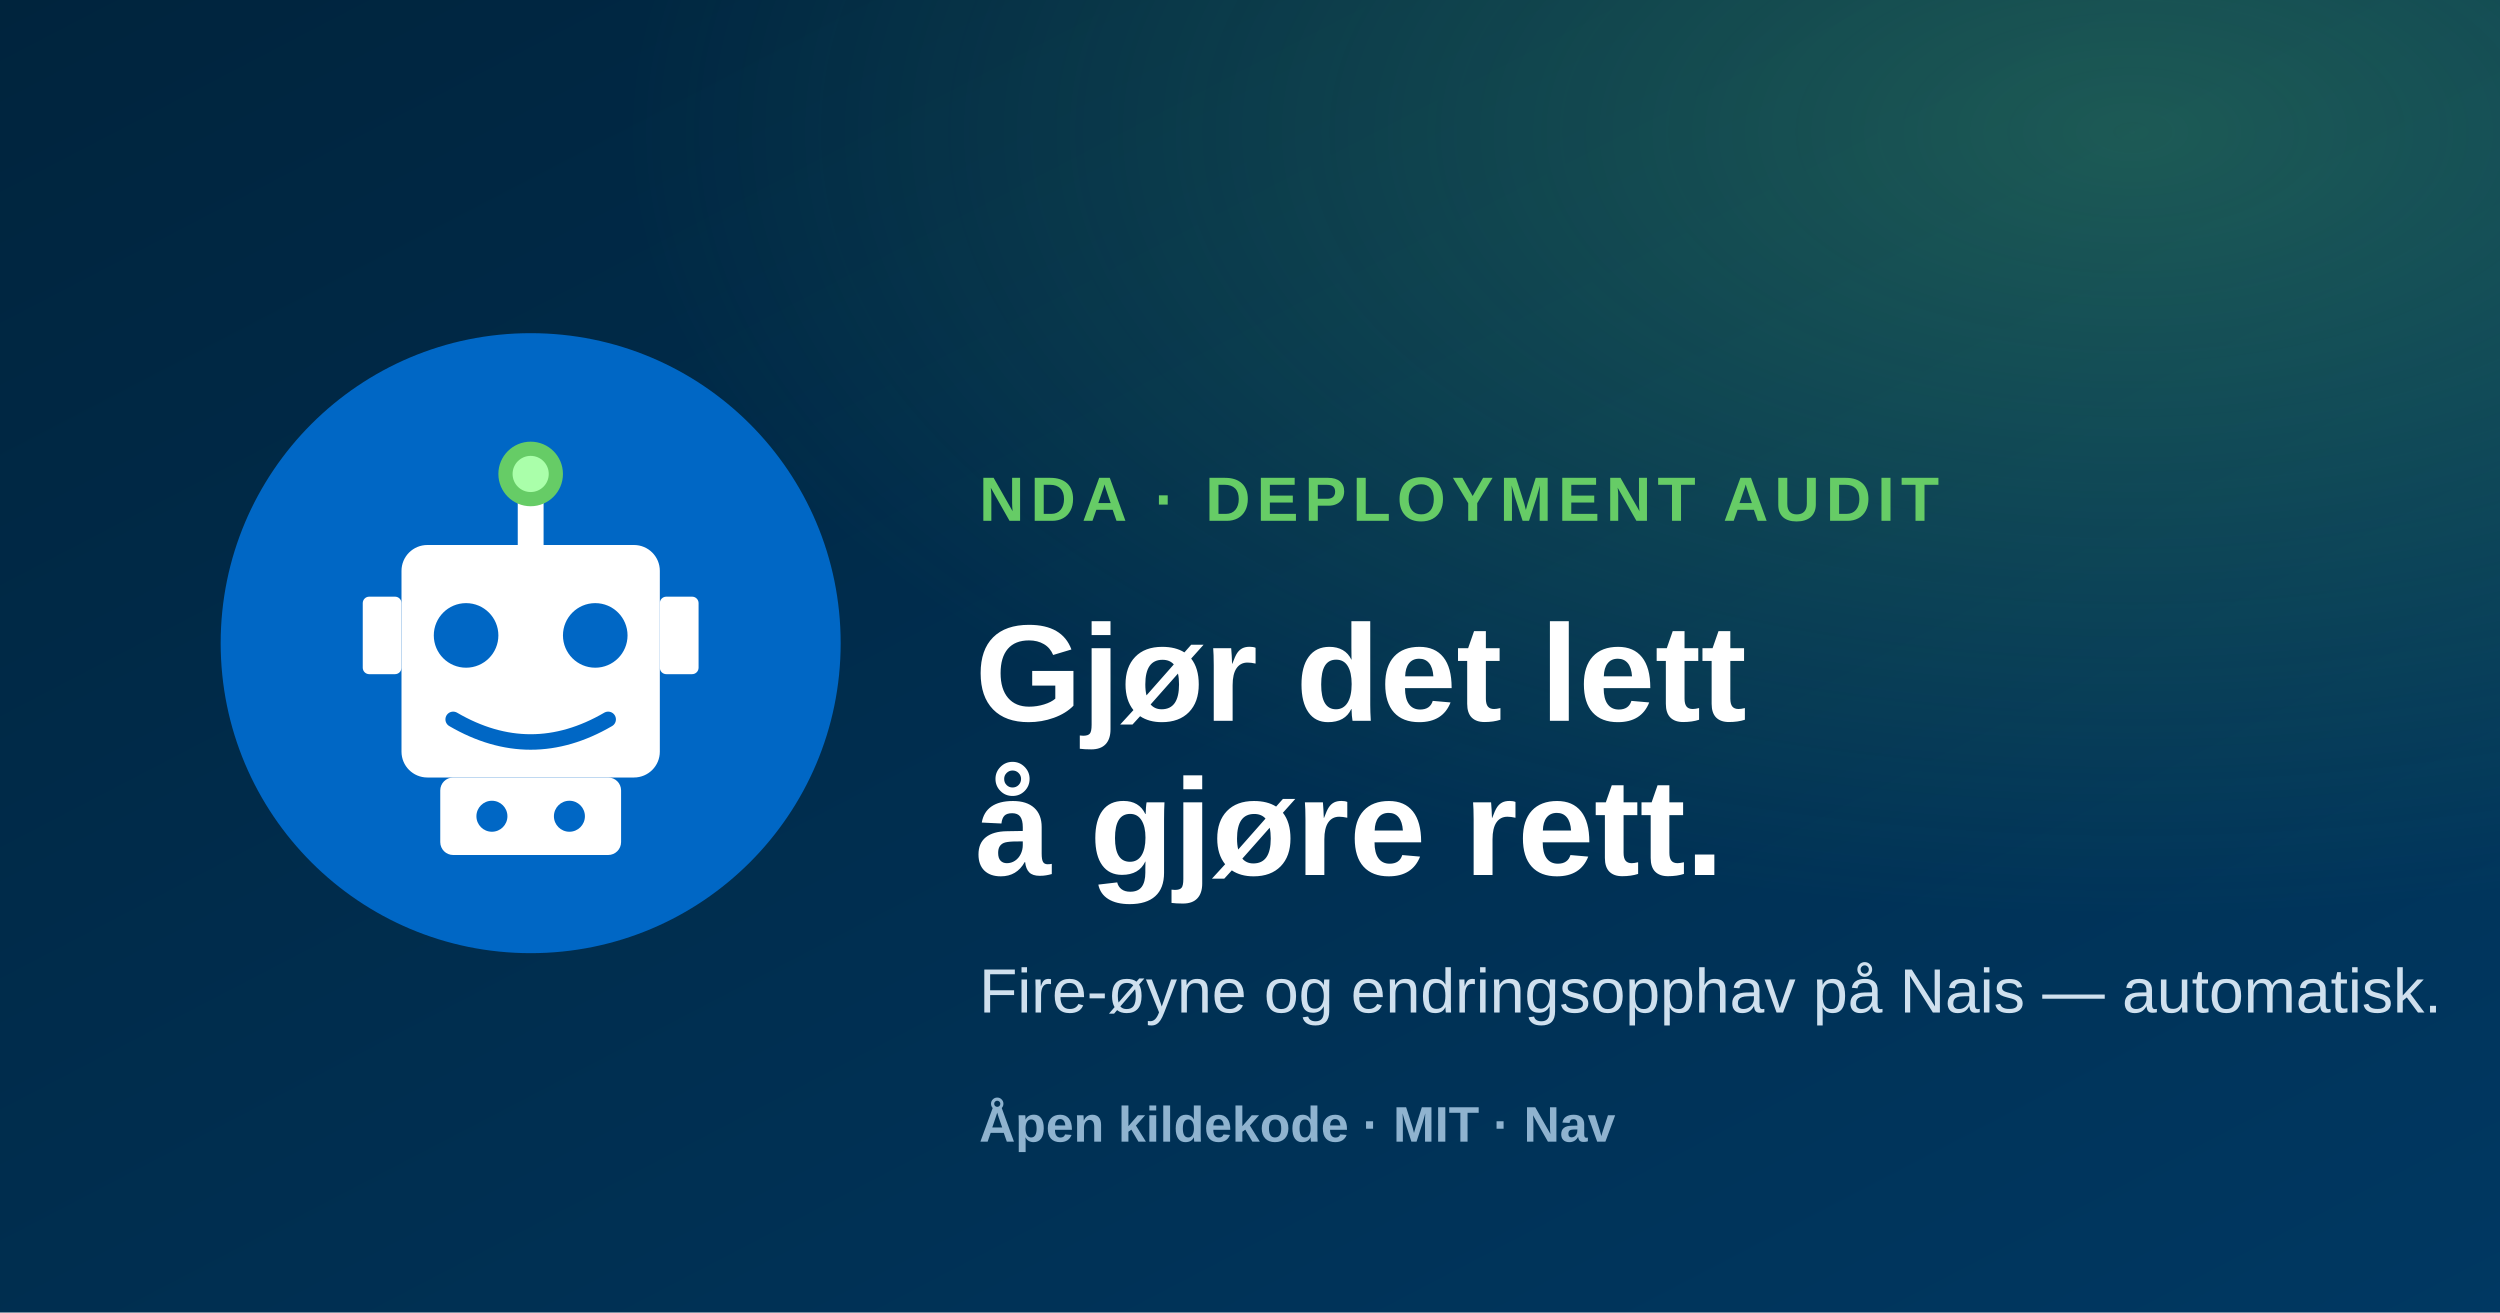
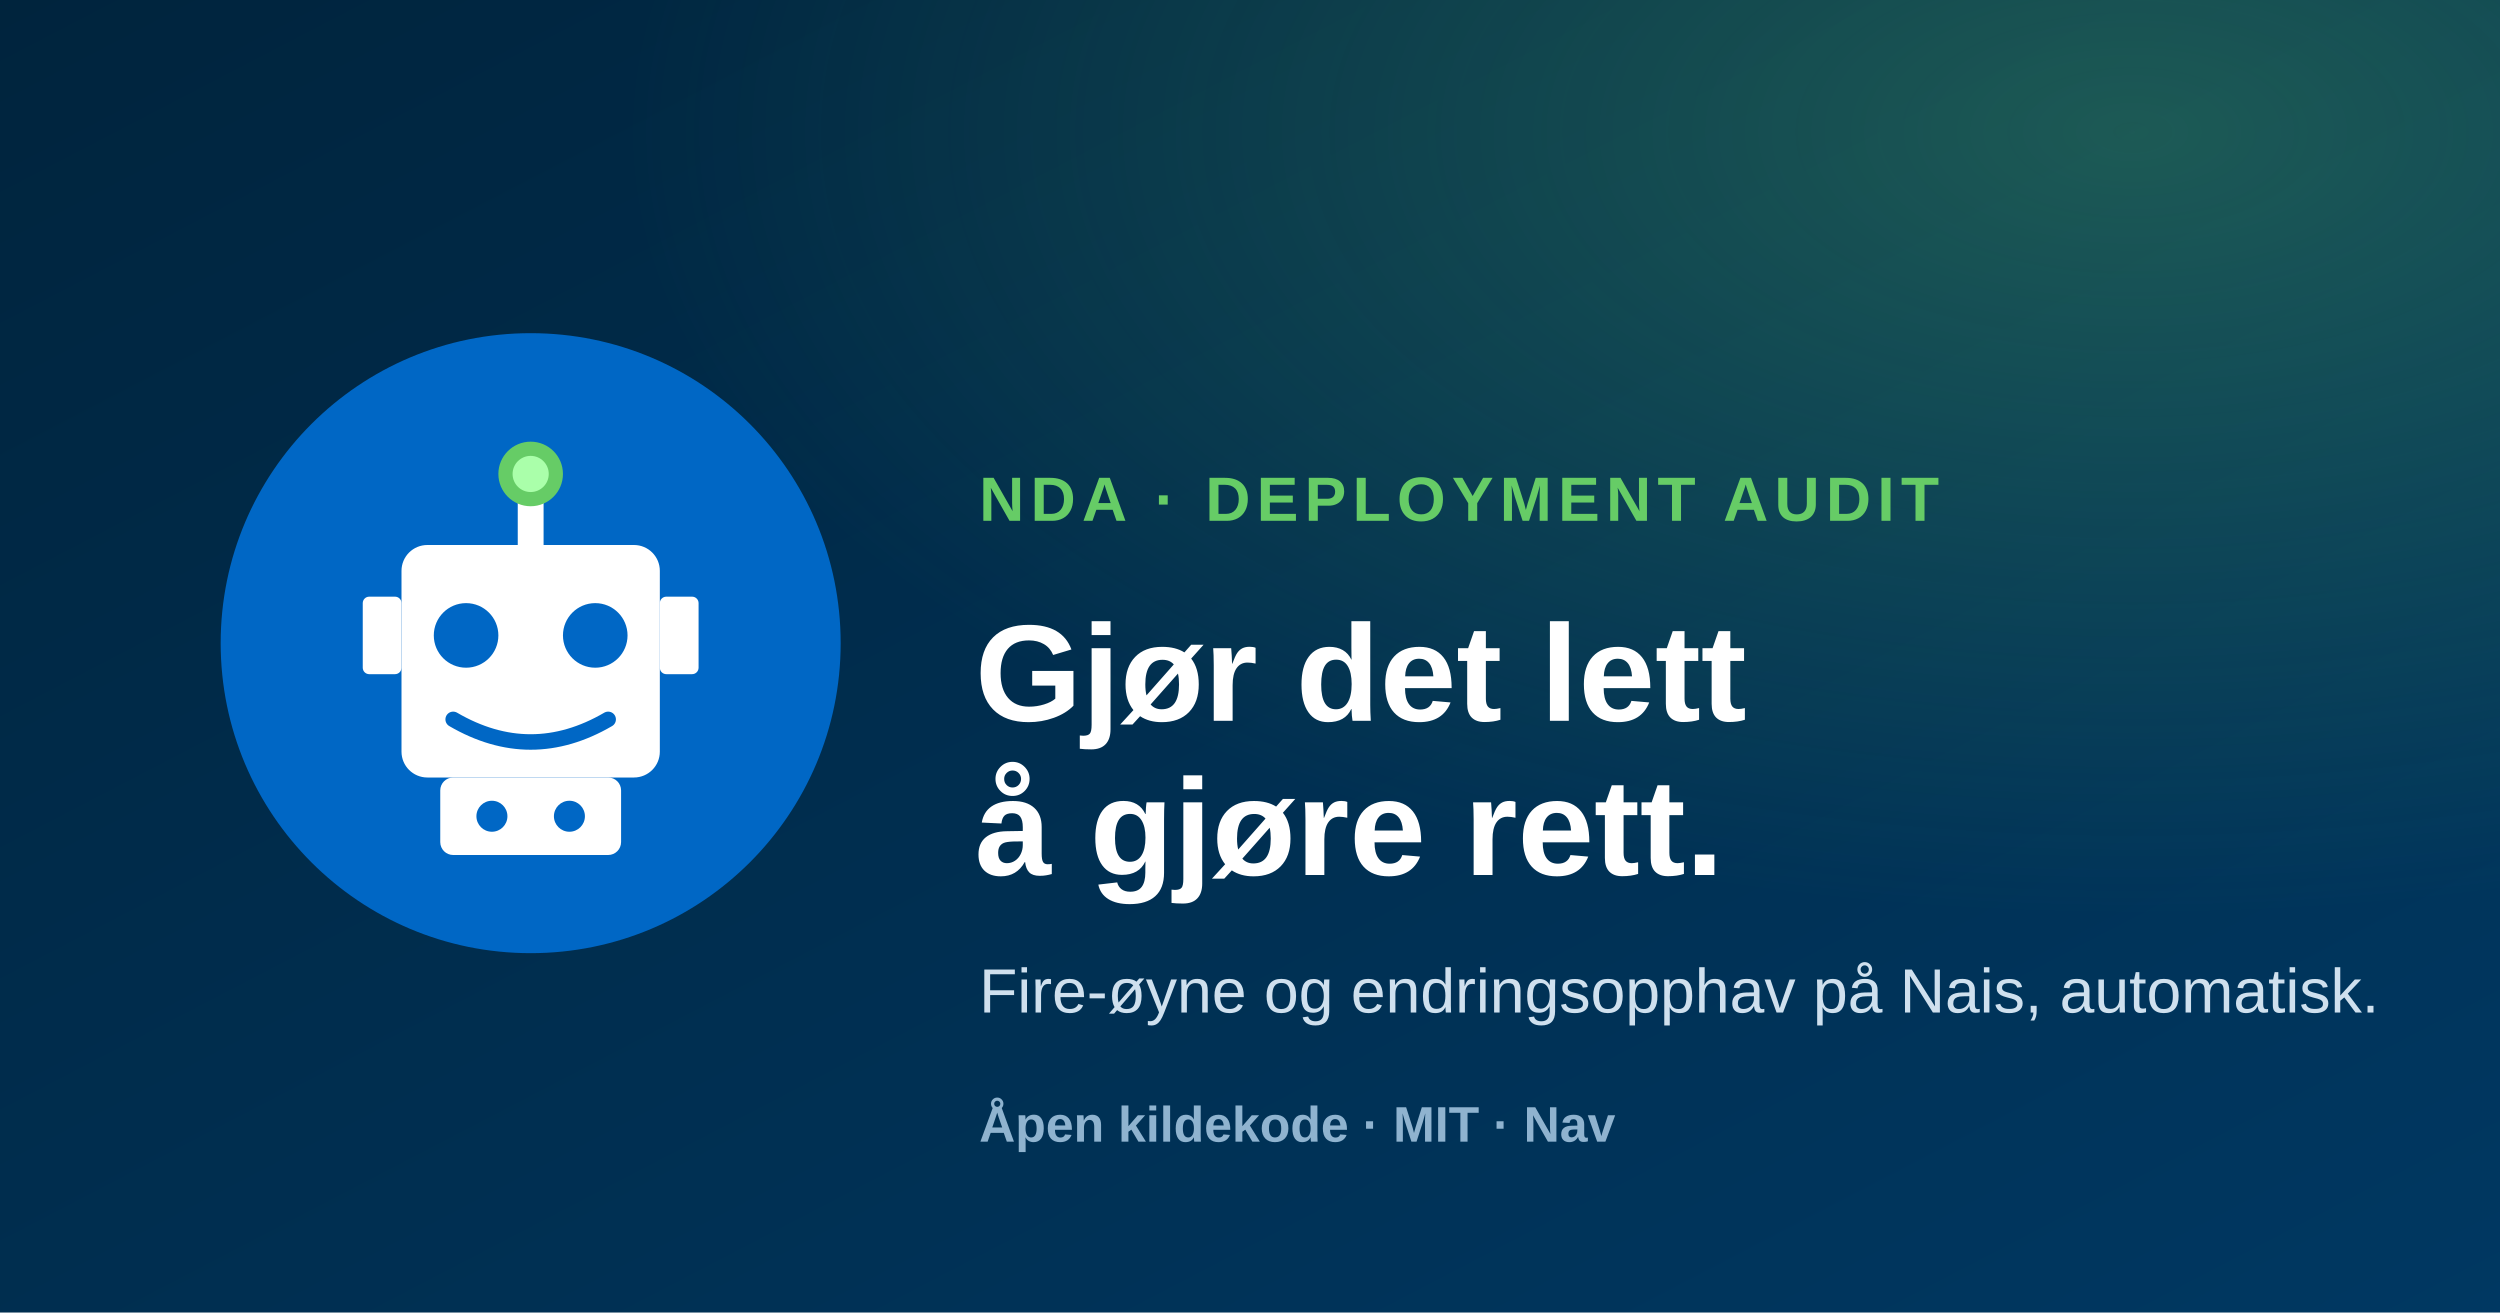
<svg xmlns="http://www.w3.org/2000/svg" width="1200" height="630" viewBox="0 0 1200 630">
  <defs>
    <linearGradient id="bg" x1="0" y1="0" x2="1" y2="1">
      <stop offset="0" stop-color="#00243d" />
      <stop offset="1" stop-color="#003862" />
    </linearGradient>
    <radialGradient id="glow" cx="0.85" cy="0.1" r="0.6">
      <stop offset="0" stop-color="#66cc66" stop-opacity="0.28" />
      <stop offset="1" stop-color="#66cc66" stop-opacity="0" />
    </radialGradient>
  </defs>
  <rect width="1200" height="630" fill="url(#bg)" />
  <rect width="1200" height="630" fill="url(#glow)" />
  <g transform="translate(96, 150) scale(0.62)">
    <circle cx="256" cy="256" r="240" fill="#0067c5" />
    <rect x="156" y="180" width="200" height="180" rx="20" fill="#ffffff" />
    <circle cx="206" cy="250" r="25" fill="#0067c5" />
    <circle cx="306" cy="250" r="25" fill="#0067c5" />
    <path d="M196 315 Q256 350 316 315" stroke="#0067c5" stroke-width="12" stroke-linecap="round" fill="none" />
    <rect x="246" y="140" width="20" height="50" fill="#ffffff" />
    <circle cx="256" cy="125" r="25" fill="#66cc66" />
    <circle cx="256" cy="125" r="14" fill="#aaffaa" />
    <rect x="126" y="220" width="30" height="60" rx="5" fill="#ffffff" />
    <rect x="356" y="220" width="30" height="60" rx="5" fill="#ffffff" />
    <rect x="186" y="360" width="140" height="60" rx="10" fill="#ffffff" />
    <circle cx="226" cy="390" r="12" fill="#0067c5" />
    <circle cx="286" cy="390" r="12" fill="#0067c5" />
  </g>
  <g font-family="'Source Sans Pro', 'Helvetica Neue', Arial, sans-serif">
    <text x="470" y="250" fill="#66cc66" font-size="30" font-weight="700" letter-spacing="3">NDA · DEPLOYMENT AUDIT</text>
    <text x="468" y="346" fill="#ffffff" font-size="66" font-weight="700">Gjør det lett</text>
    <text x="468" y="420" fill="#ffffff" font-size="66" font-weight="700">å gjøre rett.</text>
-     <text x="470" y="486" fill="#cfe0ee" font-size="30" font-weight="400">Fire-øyne og endringsopphav på Nais — automatisk.</text>
+     <text x="470" y="486" fill="#cfe0ee" font-size="30" font-weight="400">Fire-øyne og endringsopphav på Nais, automatisk.</text>
    <text x="470" y="548" fill="#8fb3cf" font-size="24" font-weight="600">Åpen kildekode · MIT · Nav</text>
  </g>
</svg>
